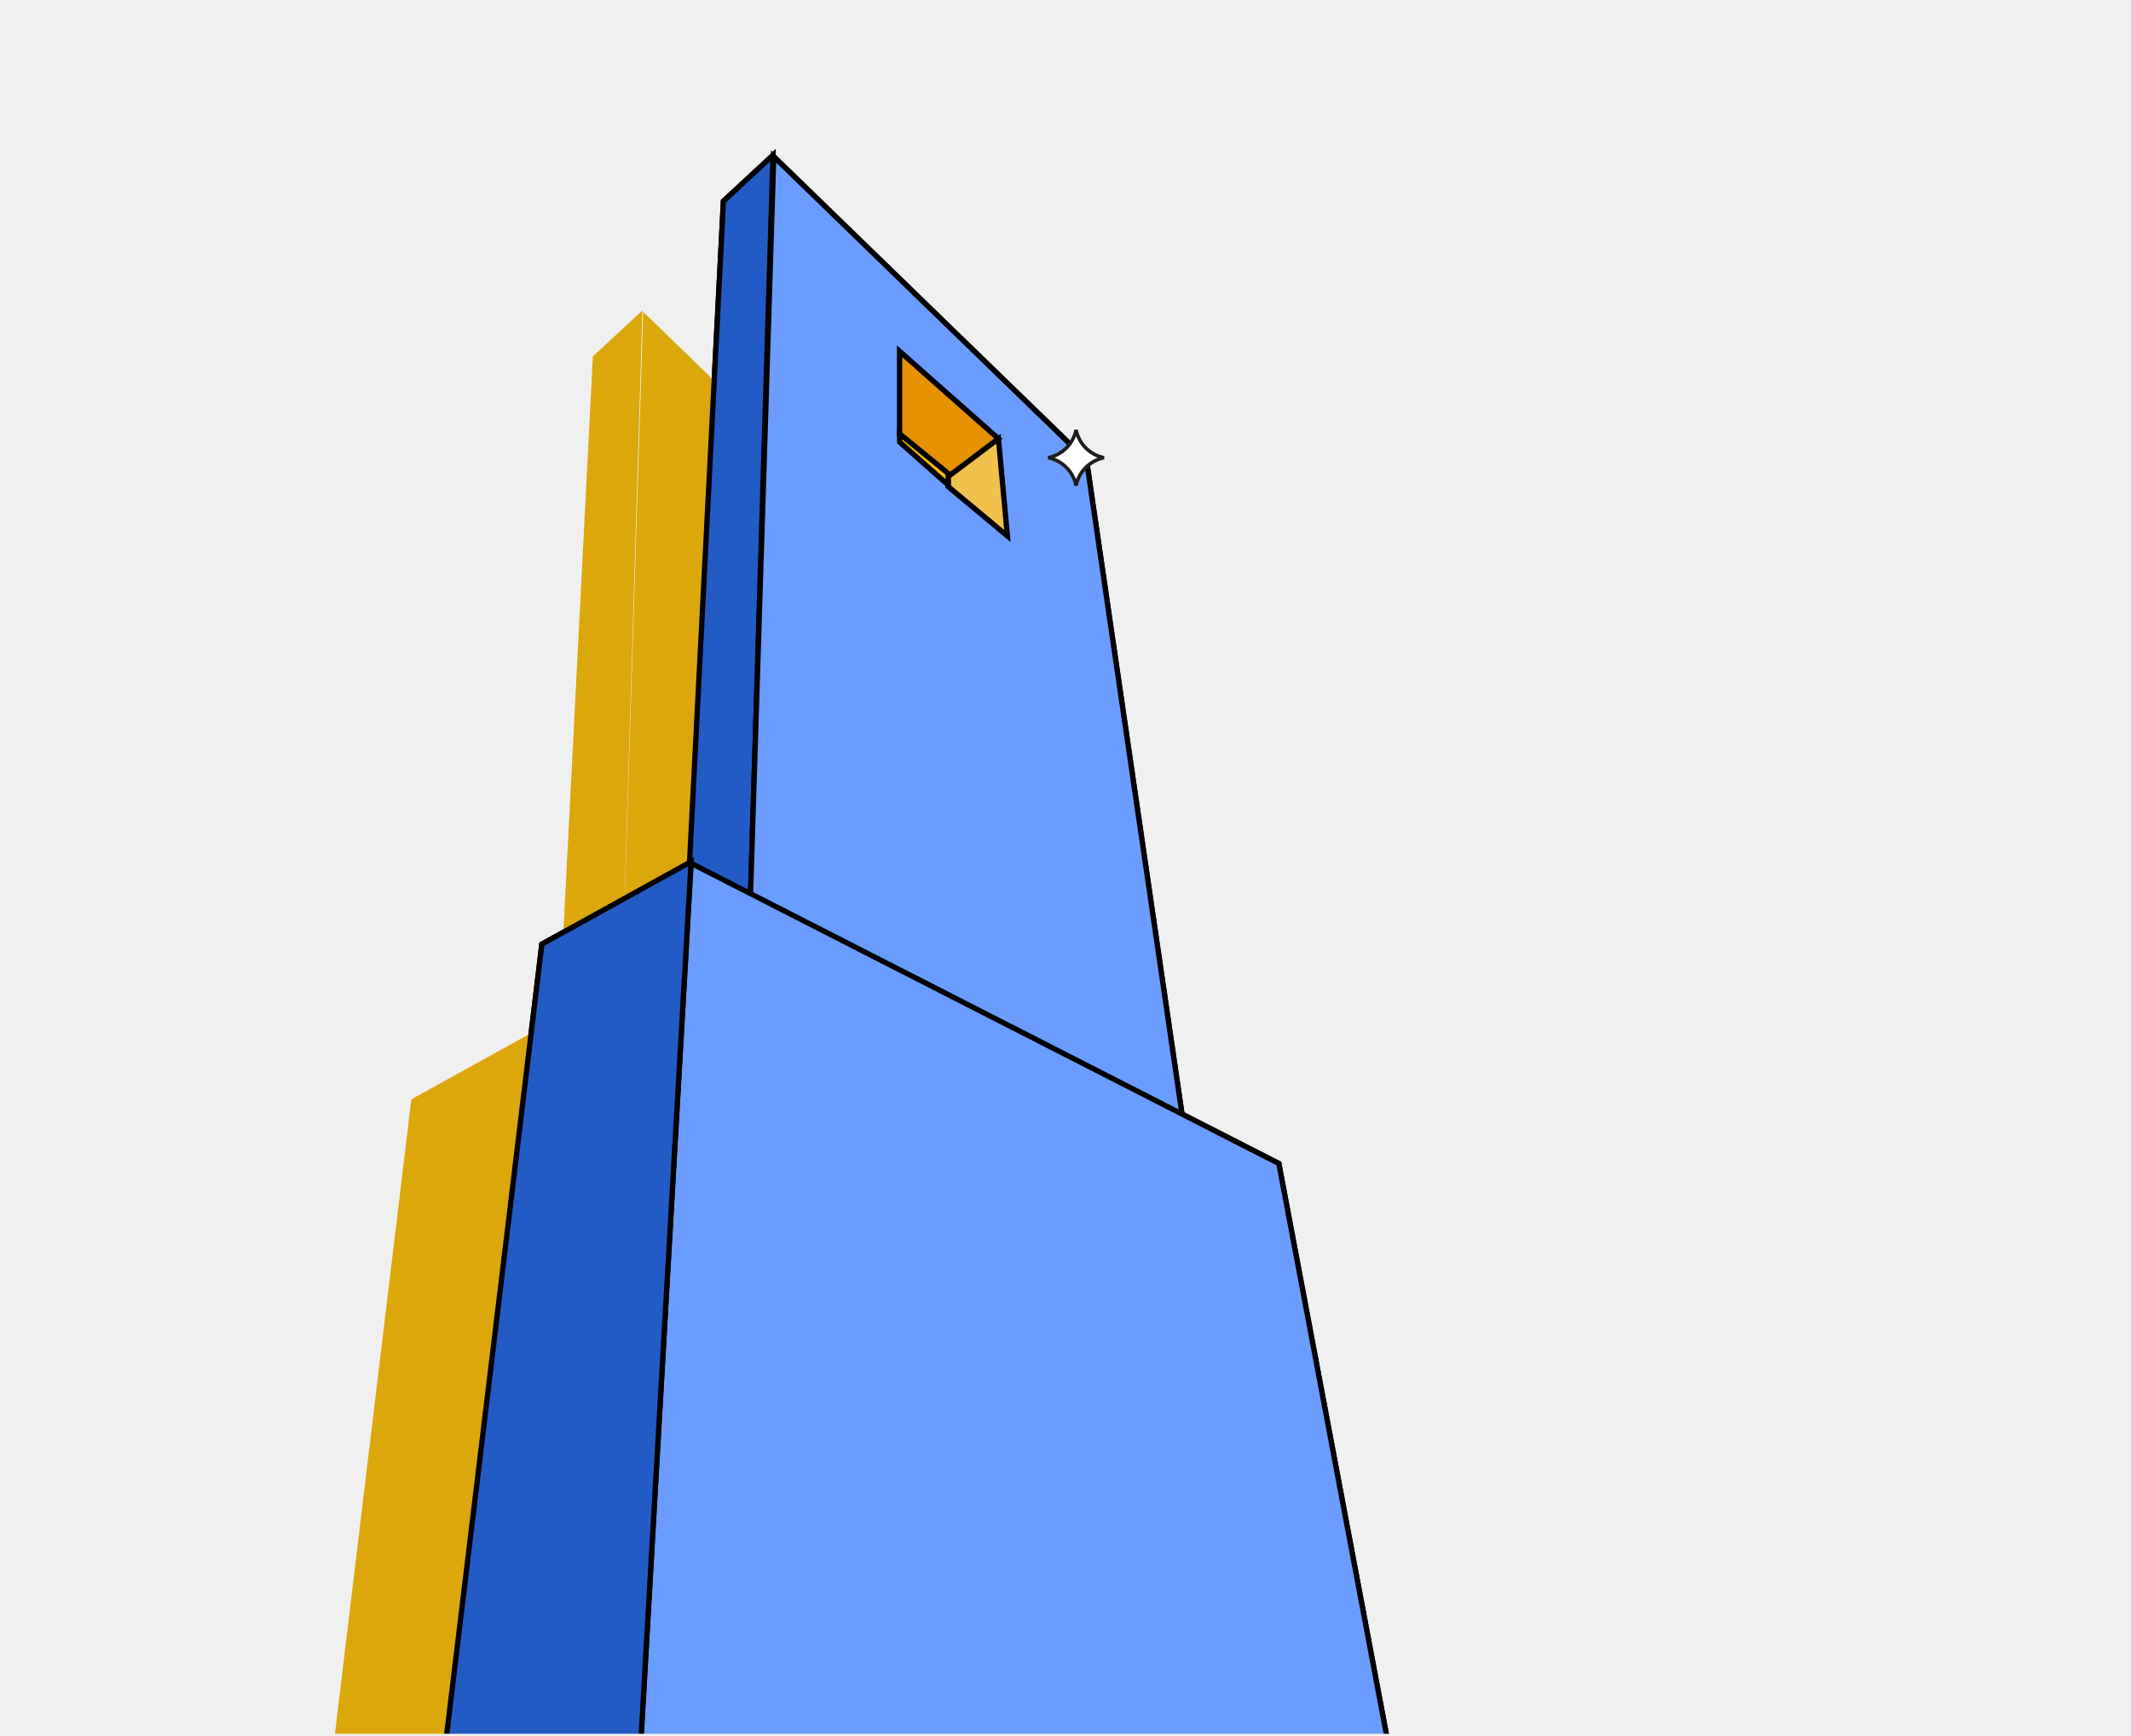
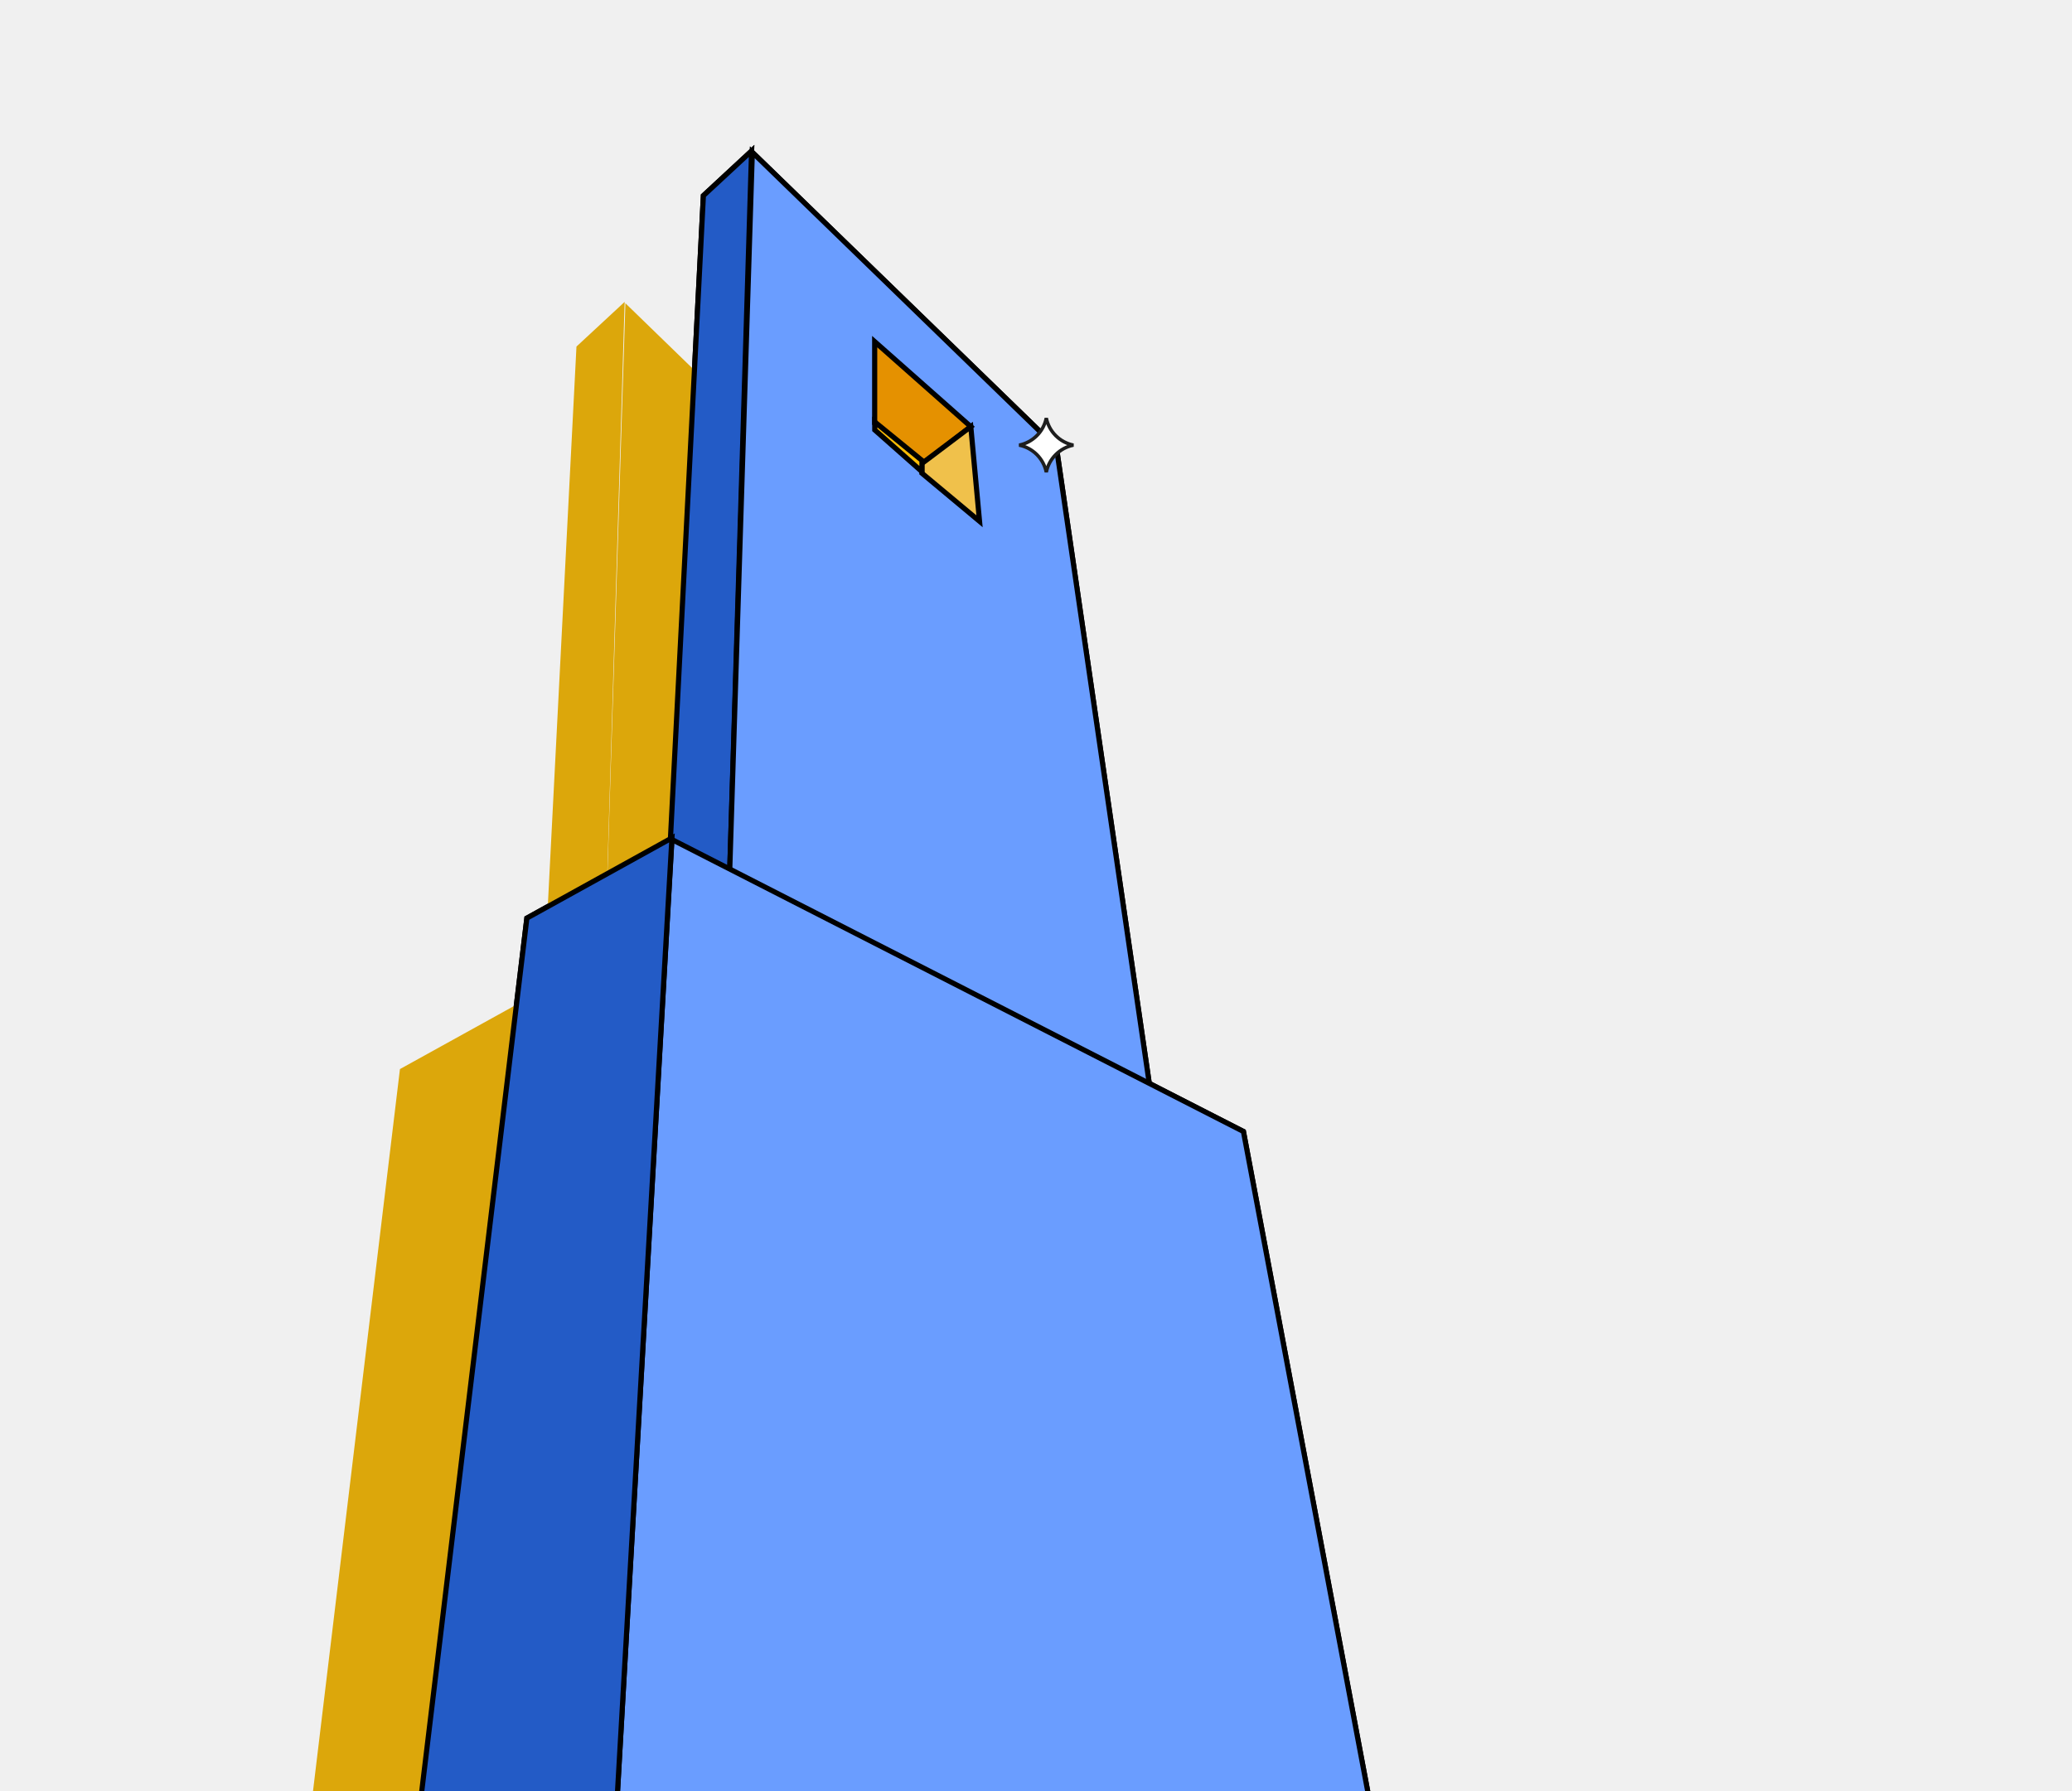
- <svg xmlns="http://www.w3.org/2000/svg" width="604" height="492" viewBox="0 0 604 492" fill="none">
-   <mask id="mask0_324_2196" style="mask-type:alpha" maskUnits="userSpaceOnUse" x="0" y="0" width="604" height="492">
-     <rect width="603.355" height="491.506" rx="12" fill="#FBBC04" />
-   </mask>
-   <g mask="url(#mask0_324_2196)">
-     <path d="M219.09 44L212.685 254.839L195.363 245.954L205.043 57.025L219.09 44Z" fill="#235BC6" stroke="black" stroke-width="1.5" />
-     <path d="M335.467 318.907L212.685 254.839L219.308 44.398L307.955 130.445L335.467 318.907Z" fill="#6A9DFF" stroke="black" stroke-width="1.5" />
-     <path d="M282.992 124.366L254.971 99.58V123.43L269.236 135.121L282.992 124.366Z" fill="#E59100" stroke="black" stroke-width="1.5" />
-     <path d="M285.539 151.957L282.992 124.366L268.727 135.122V137.927L285.539 151.957Z" fill="#F0C14B" stroke="black" stroke-width="1.5" />
-     <path d="M362.468 329.845L195.873 244.733L179.57 529.998H400.169L362.468 329.845Z" fill="#6A9DFF" stroke="black" stroke-width="1.5" />
-     <path d="M179.57 529.998L195.873 244.266L153.587 267.648L122 529.998H179.57Z" fill="#235BC6" stroke="black" stroke-width="1.5" />
-     <path d="M255 125.338V123L268.756 134.224V137.497L255 125.338Z" fill="#FBBC04" stroke="black" stroke-width="1.5" />
-     <path d="M182.09 88L175.685 298.839L158.363 289.954L168.043 101.025L182.09 88Z" fill="#DCA70B" />
-     <path d="M298.467 362.907L175.685 298.839L182.308 88.398L270.955 174.445L298.467 362.907Z" fill="#DCA70B" />
-     <path d="M245.992 168.366L217.971 143.58V167.43L232.236 179.121L245.992 168.366Z" fill="#DCA70B" />
-     <path d="M248.539 195.957L245.992 168.366L231.727 179.122V181.927L248.539 195.957Z" fill="#DCA70B" />
-     <path d="M325.468 373.845L158.873 288.733L142.57 573.998H363.169L325.468 373.845Z" fill="#DCA70B" />
-     <path d="M142.57 573.998L158.873 288.266L116.587 311.648L85 573.998H142.57Z" fill="#DCA70B" />
-     <path d="M218 169.338V167L231.756 178.224V181.497L218 169.338Z" fill="#DCA70B" />
-     <path d="M219.09 44L212.685 254.839L195.363 245.954L205.043 57.025L219.09 44Z" fill="#235BC6" stroke="black" stroke-width="1.5" />
-     <path d="M335.467 318.907L212.685 254.839L219.308 44.398L307.955 130.445L335.467 318.907Z" fill="#6A9DFF" stroke="black" stroke-width="1.5" />
-     <path d="M282.992 124.366L254.971 99.58V123.43L269.236 135.121L282.992 124.366Z" fill="#E59100" stroke="black" stroke-width="1.5" />
-     <path d="M285.539 151.957L282.992 124.366L268.727 135.122V137.927L285.539 151.957Z" fill="#F0C14B" stroke="black" stroke-width="1.5" />
-     <path d="M362.468 329.845L195.873 244.733L179.57 529.998H400.169L362.468 329.845Z" fill="#6A9DFF" stroke="black" stroke-width="1.5" />
-     <path d="M179.57 529.998L195.873 244.266L153.587 267.648L122 529.998H179.57Z" fill="#235BC6" stroke="black" stroke-width="1.5" />
-     <path d="M255 125.338V123L268.756 134.224V137.497L255 125.338Z" fill="#FBBC04" stroke="black" stroke-width="1.5" />
-     <path d="M297.096 129.76C301.069 128.964 304.195 125.844 305 121.875C305.805 125.844 308.931 128.964 312.904 129.76C308.931 130.556 305.805 133.676 305 137.645C304.195 133.676 301.069 130.556 297.096 129.76Z" fill="white" stroke="#1E1E1E" />
-   </g>
+ <svg xmlns="http://www.w3.org/2000/svg" viewBox="0 0 604 522" fill="none">
+   <path d="M219.09 44L212.685 254.839L195.363 245.954L205.043 57.025L219.09 44Z" fill="#235BC6" stroke="black" stroke-width="1.5" />
+   <path d="M335.467 318.907L212.685 254.839L219.308 44.398L307.955 130.445L335.467 318.907Z" fill="#6A9DFF" stroke="black" stroke-width="1.5" />
+   <path d="M282.992 124.366L254.971 99.58V123.43L269.236 135.121L282.992 124.366Z" fill="#E59100" stroke="black" stroke-width="1.5" />
+   <path d="M285.539 151.957L282.992 124.366L268.727 135.122V137.927L285.539 151.957Z" fill="#F0C14B" stroke="black" stroke-width="1.5" />
+   <path d="M362.468 329.845L195.873 244.733L179.57 529.998H400.169L362.468 329.845Z" fill="#6A9DFF" stroke="black" stroke-width="1.5" />
+   <path d="M179.57 529.998L195.873 244.266L153.587 267.648L122 529.998H179.57Z" fill="#235BC6" stroke="black" stroke-width="1.5" />
+   <path d="M255 125.338V123L268.756 134.224V137.497L255 125.338Z" fill="#FBBC04" stroke="black" stroke-width="1.5" />
+   <path d="M182.09 88L175.685 298.839L158.363 289.954L168.043 101.025L182.09 88Z" fill="#DCA70B" />
+   <path d="M298.467 362.907L175.685 298.839L182.308 88.398L270.955 174.445L298.467 362.907Z" fill="#DCA70B" />
+   <path d="M245.992 168.366L217.971 143.58V167.43L232.236 179.121L245.992 168.366Z" fill="#DCA70B" />
+   <path d="M248.539 195.957L245.992 168.366L231.727 179.122V181.927L248.539 195.957Z" fill="#DCA70B" />
+   <path d="M325.468 373.845L158.873 288.733L142.57 573.998H363.169L325.468 373.845Z" fill="#DCA70B" />
+   <path d="M142.57 573.998L158.873 288.266L116.587 311.648L85 573.998H142.57Z" fill="#DCA70B" />
+   <path d="M218 169.338V167L231.756 178.224V181.497L218 169.338Z" fill="#DCA70B" />
+   <path d="M219.09 44L212.685 254.839L195.363 245.954L205.043 57.025L219.09 44Z" fill="#235BC6" stroke="black" stroke-width="1.5" />
+   <path d="M335.467 318.907L212.685 254.839L219.308 44.398L307.955 130.445L335.467 318.907Z" fill="#6A9DFF" stroke="black" stroke-width="1.5" />
+   <path d="M282.992 124.366L254.971 99.58V123.43L269.236 135.121L282.992 124.366Z" fill="#E59100" stroke="black" stroke-width="1.5" />
+   <path d="M285.539 151.957L282.992 124.366L268.727 135.122V137.927L285.539 151.957Z" fill="#F0C14B" stroke="black" stroke-width="1.5" />
+   <path d="M362.468 329.845L195.873 244.733L179.57 529.998H400.169L362.468 329.845Z" fill="#6A9DFF" stroke="black" stroke-width="1.5" />
+   <path d="M179.57 529.998L195.873 244.266L153.587 267.648L122 529.998H179.57Z" fill="#235BC6" stroke="black" stroke-width="1.5" />
+   <path d="M255 125.338V123L268.756 134.224V137.497L255 125.338Z" fill="#FBBC04" stroke="black" stroke-width="1.5" />
+   <path d="M297.096 129.76C301.069 128.964 304.195 125.844 305 121.875C305.805 125.844 308.931 128.964 312.904 129.76C308.931 130.556 305.805 133.676 305 137.645C304.195 133.676 301.069 130.556 297.096 129.76Z" fill="white" stroke="#1E1E1E" />
</svg>
